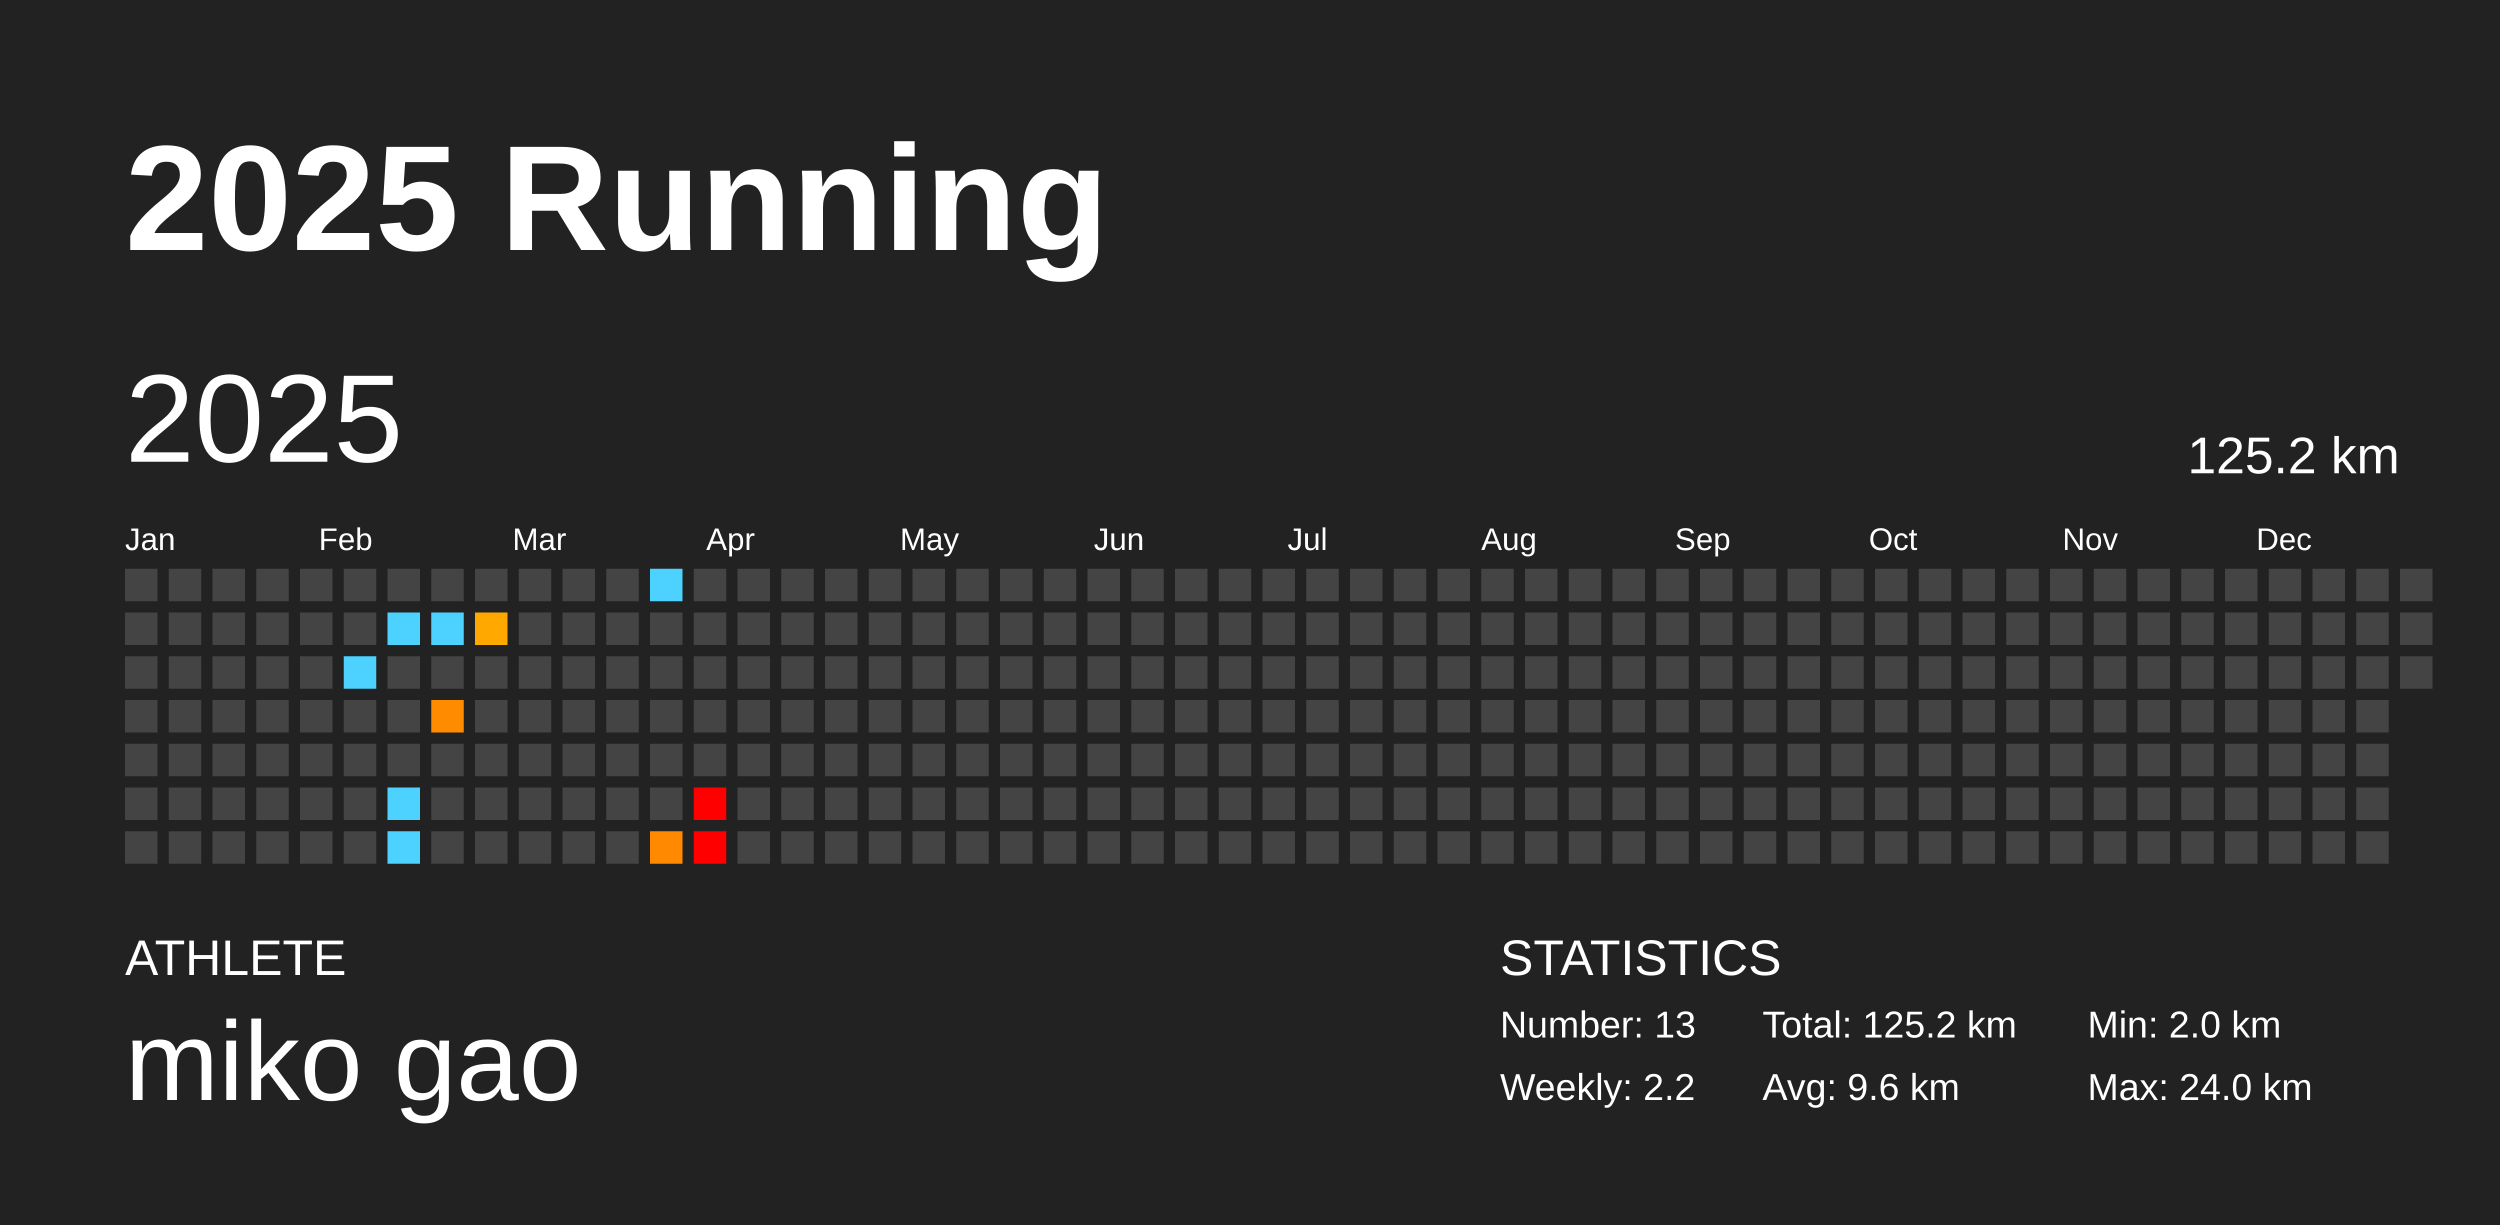
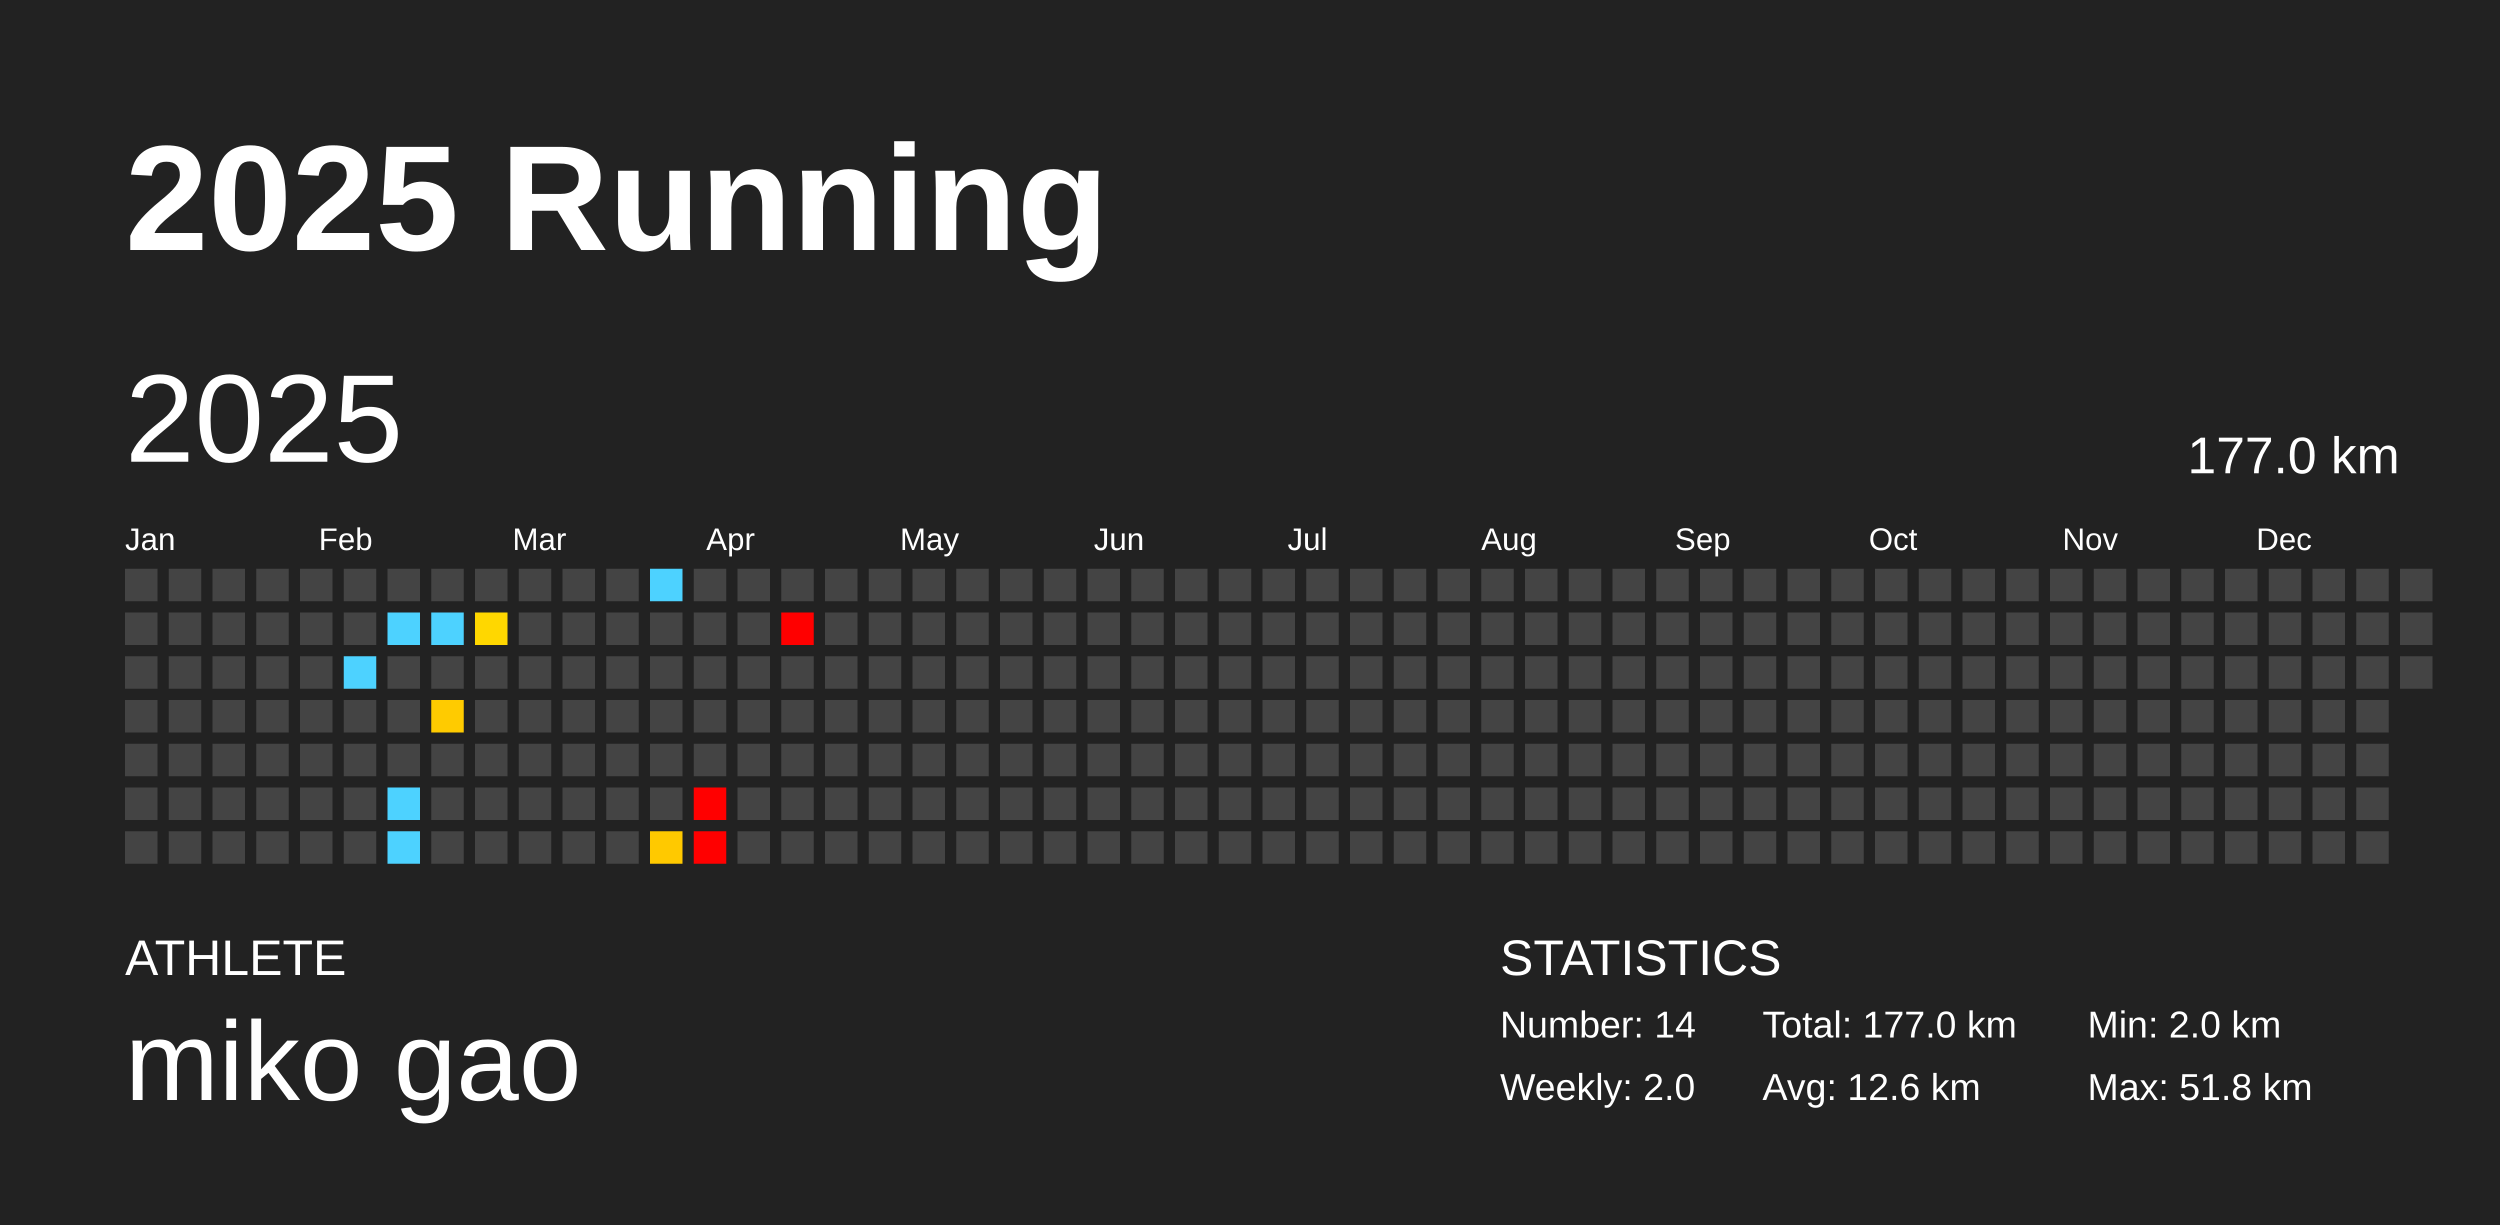
<svg xmlns="http://www.w3.org/2000/svg" baseProfile="full" height="98mm" version="1.1" viewBox="0,0,200,98" width="200mm">
  <defs />
  <rect fill="#222222" height="98" width="200" x="0" y="0" />
  <text fill="#FFFFFF" style="font-size:12px; font-family:Arial; font-weight:bold;" x="10" y="20">2025 Running</text>
  <text fill="#FFFFFF" style="font-size:4px; font-family:Arial" x="10" y="78">ATHLETE</text>
  <text fill="#FFFFFF" style="font-size:9px; font-family:Arial" x="10" y="88">miko gao</text>
  <text fill="#FFFFFF" style="font-size:4px; font-family:Arial" x="120" y="78">STATISTICS</text>
-   <text fill="#FFFFFF" style="font-size:3px; font-family:Arial" x="120" y="83">Number: 13</text>
-   <text fill="#FFFFFF" style="font-size:3px; font-family:Arial" x="120" y="88">Weekly: 2.2</text>
-   <text fill="#FFFFFF" style="font-size:3px; font-family:Arial" x="141" y="83">Total: 125.2 km</text>
-   <text fill="#FFFFFF" style="font-size:3px; font-family:Arial" x="141" y="88">Avg: 9.6 km</text>
+   <text fill="#FFFFFF" style="font-size:3px; font-family:Arial" x="120" y="83">Number: 14</text>
+   <text fill="#FFFFFF" style="font-size:3px; font-family:Arial" x="120" y="88">Weekly: 2.0</text>
+   <text fill="#FFFFFF" style="font-size:3px; font-family:Arial" x="141" y="83">Total: 177.0 km</text>
+   <text fill="#FFFFFF" style="font-size:3px; font-family:Arial" x="141" y="88">Avg: 12.6 km</text>
  <text fill="#FFFFFF" style="font-size:3px; font-family:Arial" x="167" y="83">Min: 2.0 km</text>
-   <text fill="#FFFFFF" style="font-size:3px; font-family:Arial" x="167" y="88">Max: 24.0 km</text>
+   <text fill="#FFFFFF" style="font-size:3px; font-family:Arial" x="167" y="88">Max: 51.8 km</text>
  <text dominant-baseline="hanging" fill="#FFFFFF" style="font-size:10.0px; font-family:Arial;" x="10" y="30">2025</text>
-   <text dominant-baseline="hanging" fill="#FFFFFF" style="font-size:4.125px; font-family:Arial;" x="175" y="35">125.2 km</text>
+   <text dominant-baseline="hanging" fill="#FFFFFF" style="font-size:4.125px; font-family:Arial;" x="175" y="35">177.0 km</text>
  <text fill="#FFFFFF" style="font-size:2.5px; font-family:Arial" x="10.0" y="44">Jan</text>
  <text fill="#FFFFFF" style="font-size:2.5px; font-family:Arial" x="25.5" y="44">Feb</text>
  <text fill="#FFFFFF" style="font-size:2.5px; font-family:Arial" x="41.0" y="44">Mar</text>
  <text fill="#FFFFFF" style="font-size:2.5px; font-family:Arial" x="56.5" y="44">Apr</text>
  <text fill="#FFFFFF" style="font-size:2.5px; font-family:Arial" x="72.0" y="44">May</text>
  <text fill="#FFFFFF" style="font-size:2.5px; font-family:Arial" x="87.5" y="44">Jun</text>
  <text fill="#FFFFFF" style="font-size:2.5px; font-family:Arial" x="103.0" y="44">Jul</text>
  <text fill="#FFFFFF" style="font-size:2.5px; font-family:Arial" x="118.5" y="44">Aug</text>
  <text fill="#FFFFFF" style="font-size:2.5px; font-family:Arial" x="134.0" y="44">Sep</text>
  <text fill="#FFFFFF" style="font-size:2.5px; font-family:Arial" x="149.5" y="44">Oct</text>
  <text fill="#FFFFFF" style="font-size:2.5px; font-family:Arial" x="165.0" y="44">Nov</text>
  <text fill="#FFFFFF" style="font-size:2.5px; font-family:Arial" x="180.5" y="44">Dec</text>
  <rect fill="#444444" height="2.6" width="2.6" x="10.0" y="45.5" />
  <rect fill="#444444" height="2.6" width="2.6" x="10.0" y="49.0" />
  <rect fill="#444444" height="2.6" width="2.6" x="10.0" y="52.5" />
  <rect fill="#444444" height="2.6" width="2.6" x="10.0" y="56.0" />
  <rect fill="#444444" height="2.6" width="2.6" x="10.0" y="59.5" />
  <rect fill="#444444" height="2.6" width="2.6" x="10.0" y="63.0" />
  <rect fill="#444444" height="2.6" width="2.6" x="10.0" y="66.5" />
  <rect fill="#444444" height="2.6" width="2.6" x="13.5" y="45.5" />
  <rect fill="#444444" height="2.6" width="2.6" x="13.5" y="49.0" />
  <rect fill="#444444" height="2.6" width="2.6" x="13.5" y="52.5" />
  <rect fill="#444444" height="2.6" width="2.6" x="13.5" y="56.0" />
  <rect fill="#444444" height="2.6" width="2.6" x="13.5" y="59.5" />
  <rect fill="#444444" height="2.6" width="2.6" x="13.5" y="63.0" />
  <rect fill="#444444" height="2.6" width="2.6" x="13.5" y="66.5" />
  <rect fill="#444444" height="2.6" width="2.6" x="17.0" y="45.5" />
  <rect fill="#444444" height="2.6" width="2.6" x="17.0" y="49.0" />
  <rect fill="#444444" height="2.6" width="2.6" x="17.0" y="52.5" />
  <rect fill="#444444" height="2.6" width="2.6" x="17.0" y="56.0" />
  <rect fill="#444444" height="2.6" width="2.6" x="17.0" y="59.5" />
  <rect fill="#444444" height="2.6" width="2.6" x="17.0" y="63.0" />
  <rect fill="#444444" height="2.6" width="2.6" x="17.0" y="66.5" />
  <rect fill="#444444" height="2.6" width="2.6" x="20.5" y="45.5" />
  <rect fill="#444444" height="2.6" width="2.6" x="20.5" y="49.0" />
  <rect fill="#444444" height="2.6" width="2.6" x="20.5" y="52.5" />
  <rect fill="#444444" height="2.6" width="2.6" x="20.5" y="56.0" />
  <rect fill="#444444" height="2.6" width="2.6" x="20.5" y="59.5" />
  <rect fill="#444444" height="2.6" width="2.6" x="20.5" y="63.0" />
  <rect fill="#444444" height="2.6" width="2.6" x="20.5" y="66.5" />
  <rect fill="#444444" height="2.6" width="2.6" x="24.0" y="45.5" />
  <rect fill="#444444" height="2.6" width="2.6" x="24.0" y="49.0" />
  <rect fill="#444444" height="2.6" width="2.6" x="24.0" y="52.5" />
  <rect fill="#444444" height="2.6" width="2.6" x="24.0" y="56.0" />
  <rect fill="#444444" height="2.6" width="2.6" x="24.0" y="59.5" />
  <rect fill="#444444" height="2.6" width="2.6" x="24.0" y="63.0" />
  <rect fill="#444444" height="2.6" width="2.6" x="24.0" y="66.5" />
  <rect fill="#444444" height="2.6" width="2.6" x="27.5" y="45.5" />
  <rect fill="#444444" height="2.6" width="2.6" x="27.5" y="49.0" />
  <rect fill="#4dd2ff" height="2.6" width="2.6" x="27.5" y="52.5" />
  <rect fill="#444444" height="2.6" width="2.6" x="27.5" y="56.0" />
  <rect fill="#444444" height="2.6" width="2.6" x="27.5" y="59.5" />
  <rect fill="#444444" height="2.6" width="2.6" x="27.5" y="63.0" />
  <rect fill="#444444" height="2.6" width="2.6" x="27.5" y="66.5" />
  <rect fill="#444444" height="2.6" width="2.6" x="31.0" y="45.5" />
  <rect fill="#4dd2ff" height="2.6" width="2.6" x="31.0" y="49.0" />
  <rect fill="#444444" height="2.6" width="2.6" x="31.0" y="52.5" />
  <rect fill="#444444" height="2.6" width="2.6" x="31.0" y="56.0" />
  <rect fill="#444444" height="2.6" width="2.6" x="31.0" y="59.5" />
  <rect fill="#4dd2ff" height="2.6" width="2.6" x="31.0" y="63.0" />
  <rect fill="#4dd2ff" height="2.6" width="2.6" x="31.0" y="66.5" />
  <rect fill="#444444" height="2.6" width="2.6" x="34.5" y="45.5" />
  <rect fill="#4dd2ff" height="2.6" width="2.6" x="34.5" y="49.0" />
  <rect fill="#444444" height="2.6" width="2.6" x="34.5" y="52.5" />
-   <rect fill="#ff8c00" height="2.6" width="2.6" x="34.5" y="56.0" />
+   <rect fill="#ffcb00" height="2.6" width="2.6" x="34.5" y="56.0" />
  <rect fill="#444444" height="2.6" width="2.6" x="34.5" y="59.5" />
  <rect fill="#444444" height="2.6" width="2.6" x="34.5" y="63.0" />
  <rect fill="#444444" height="2.6" width="2.6" x="34.5" y="66.5" />
  <rect fill="#444444" height="2.6" width="2.6" x="38.0" y="45.5" />
-   <rect fill="#ffa800" height="2.6" width="2.6" x="38.0" y="49.0" />
+   <rect fill="#ffd700" height="2.6" width="2.6" x="38.0" y="49.0" />
  <rect fill="#444444" height="2.6" width="2.6" x="38.0" y="52.5" />
  <rect fill="#444444" height="2.6" width="2.6" x="38.0" y="56.0" />
  <rect fill="#444444" height="2.6" width="2.6" x="38.0" y="59.5" />
  <rect fill="#444444" height="2.6" width="2.6" x="38.0" y="63.0" />
  <rect fill="#444444" height="2.6" width="2.6" x="38.0" y="66.5" />
  <rect fill="#444444" height="2.6" width="2.6" x="41.5" y="45.5" />
  <rect fill="#444444" height="2.6" width="2.6" x="41.5" y="49.0" />
  <rect fill="#444444" height="2.6" width="2.6" x="41.5" y="52.5" />
  <rect fill="#444444" height="2.6" width="2.6" x="41.5" y="56.0" />
  <rect fill="#444444" height="2.6" width="2.6" x="41.5" y="59.5" />
  <rect fill="#444444" height="2.6" width="2.6" x="41.5" y="63.0" />
  <rect fill="#444444" height="2.6" width="2.6" x="41.5" y="66.5" />
  <rect fill="#444444" height="2.6" width="2.6" x="45.0" y="45.5" />
  <rect fill="#444444" height="2.6" width="2.6" x="45.0" y="49.0" />
  <rect fill="#444444" height="2.6" width="2.6" x="45.0" y="52.5" />
  <rect fill="#444444" height="2.6" width="2.6" x="45.0" y="56.0" />
  <rect fill="#444444" height="2.6" width="2.6" x="45.0" y="59.5" />
  <rect fill="#444444" height="2.6" width="2.6" x="45.0" y="63.0" />
  <rect fill="#444444" height="2.6" width="2.6" x="45.0" y="66.5" />
  <rect fill="#444444" height="2.6" width="2.6" x="48.5" y="45.5" />
  <rect fill="#444444" height="2.6" width="2.6" x="48.5" y="49.0" />
  <rect fill="#444444" height="2.6" width="2.6" x="48.5" y="52.5" />
  <rect fill="#444444" height="2.6" width="2.6" x="48.5" y="56.0" />
  <rect fill="#444444" height="2.6" width="2.6" x="48.5" y="59.5" />
  <rect fill="#444444" height="2.6" width="2.6" x="48.5" y="63.0" />
  <rect fill="#444444" height="2.6" width="2.6" x="48.5" y="66.5" />
  <rect fill="#4dd2ff" height="2.6" width="2.6" x="52.0" y="45.5" />
  <rect fill="#444444" height="2.6" width="2.6" x="52.0" y="49.0" />
  <rect fill="#444444" height="2.6" width="2.6" x="52.0" y="52.5" />
  <rect fill="#444444" height="2.6" width="2.6" x="52.0" y="56.0" />
  <rect fill="#444444" height="2.6" width="2.6" x="52.0" y="59.5" />
  <rect fill="#444444" height="2.6" width="2.6" x="52.0" y="63.0" />
-   <rect fill="#ff8900" height="2.6" width="2.6" x="52.0" y="66.5" />
+   <rect fill="#ffc900" height="2.6" width="2.6" x="52.0" y="66.5" />
  <rect fill="#444444" height="2.6" width="2.6" x="55.5" y="45.5" />
  <rect fill="#444444" height="2.6" width="2.6" x="55.5" y="49.0" />
  <rect fill="#444444" height="2.6" width="2.6" x="55.5" y="52.5" />
  <rect fill="#444444" height="2.6" width="2.6" x="55.5" y="56.0" />
  <rect fill="#444444" height="2.6" width="2.6" x="55.5" y="59.5" />
  <rect fill="red" height="2.6" width="2.6" x="55.5" y="63.0" />
  <rect fill="red" height="2.6" width="2.6" x="55.5" y="66.5" />
  <rect fill="#444444" height="2.6" width="2.6" x="59.0" y="45.5" />
  <rect fill="#444444" height="2.6" width="2.6" x="59.0" y="49.0" />
  <rect fill="#444444" height="2.6" width="2.6" x="59.0" y="52.5" />
  <rect fill="#444444" height="2.6" width="2.6" x="59.0" y="56.0" />
  <rect fill="#444444" height="2.6" width="2.6" x="59.0" y="59.5" />
  <rect fill="#444444" height="2.6" width="2.6" x="59.0" y="63.0" />
  <rect fill="#444444" height="2.6" width="2.6" x="59.0" y="66.5" />
  <rect fill="#444444" height="2.6" width="2.6" x="62.5" y="45.5" />
-   <rect fill="#444444" height="2.6" width="2.6" x="62.5" y="49.0" />
+   <rect fill="red" height="2.6" width="2.6" x="62.5" y="49.0" />
  <rect fill="#444444" height="2.6" width="2.6" x="62.5" y="52.5" />
  <rect fill="#444444" height="2.6" width="2.6" x="62.5" y="56.0" />
  <rect fill="#444444" height="2.6" width="2.6" x="62.5" y="59.5" />
  <rect fill="#444444" height="2.6" width="2.6" x="62.5" y="63.0" />
  <rect fill="#444444" height="2.6" width="2.6" x="62.5" y="66.5" />
  <rect fill="#444444" height="2.6" width="2.6" x="66.0" y="45.5" />
  <rect fill="#444444" height="2.6" width="2.6" x="66.0" y="49.0" />
  <rect fill="#444444" height="2.6" width="2.6" x="66.0" y="52.5" />
  <rect fill="#444444" height="2.6" width="2.6" x="66.0" y="56.0" />
  <rect fill="#444444" height="2.6" width="2.6" x="66.0" y="59.5" />
  <rect fill="#444444" height="2.6" width="2.6" x="66.0" y="63.0" />
  <rect fill="#444444" height="2.6" width="2.6" x="66.0" y="66.5" />
  <rect fill="#444444" height="2.6" width="2.6" x="69.5" y="45.5" />
  <rect fill="#444444" height="2.6" width="2.6" x="69.5" y="49.0" />
  <rect fill="#444444" height="2.6" width="2.6" x="69.5" y="52.5" />
  <rect fill="#444444" height="2.6" width="2.6" x="69.5" y="56.0" />
  <rect fill="#444444" height="2.6" width="2.6" x="69.5" y="59.5" />
  <rect fill="#444444" height="2.6" width="2.6" x="69.5" y="63.0" />
  <rect fill="#444444" height="2.6" width="2.6" x="69.5" y="66.5" />
  <rect fill="#444444" height="2.6" width="2.6" x="73.0" y="45.5" />
  <rect fill="#444444" height="2.6" width="2.6" x="73.0" y="49.0" />
  <rect fill="#444444" height="2.6" width="2.6" x="73.0" y="52.5" />
  <rect fill="#444444" height="2.6" width="2.6" x="73.0" y="56.0" />
  <rect fill="#444444" height="2.6" width="2.6" x="73.0" y="59.5" />
  <rect fill="#444444" height="2.6" width="2.6" x="73.0" y="63.0" />
  <rect fill="#444444" height="2.6" width="2.6" x="73.0" y="66.5" />
  <rect fill="#444444" height="2.6" width="2.6" x="76.5" y="45.5" />
  <rect fill="#444444" height="2.6" width="2.6" x="76.5" y="49.0" />
  <rect fill="#444444" height="2.6" width="2.6" x="76.5" y="52.5" />
  <rect fill="#444444" height="2.6" width="2.6" x="76.5" y="56.0" />
  <rect fill="#444444" height="2.6" width="2.6" x="76.5" y="59.5" />
  <rect fill="#444444" height="2.6" width="2.6" x="76.5" y="63.0" />
  <rect fill="#444444" height="2.6" width="2.6" x="76.5" y="66.5" />
  <rect fill="#444444" height="2.6" width="2.6" x="80.0" y="45.5" />
  <rect fill="#444444" height="2.6" width="2.6" x="80.0" y="49.0" />
  <rect fill="#444444" height="2.6" width="2.6" x="80.0" y="52.5" />
  <rect fill="#444444" height="2.6" width="2.6" x="80.0" y="56.0" />
  <rect fill="#444444" height="2.6" width="2.6" x="80.0" y="59.5" />
  <rect fill="#444444" height="2.6" width="2.6" x="80.0" y="63.0" />
  <rect fill="#444444" height="2.6" width="2.6" x="80.0" y="66.5" />
  <rect fill="#444444" height="2.6" width="2.6" x="83.5" y="45.5" />
  <rect fill="#444444" height="2.6" width="2.6" x="83.5" y="49.0" />
  <rect fill="#444444" height="2.6" width="2.6" x="83.5" y="52.5" />
  <rect fill="#444444" height="2.6" width="2.6" x="83.5" y="56.0" />
  <rect fill="#444444" height="2.6" width="2.6" x="83.5" y="59.5" />
  <rect fill="#444444" height="2.6" width="2.6" x="83.5" y="63.0" />
  <rect fill="#444444" height="2.6" width="2.6" x="83.5" y="66.5" />
  <rect fill="#444444" height="2.6" width="2.6" x="87.0" y="45.5" />
  <rect fill="#444444" height="2.6" width="2.6" x="87.0" y="49.0" />
  <rect fill="#444444" height="2.6" width="2.6" x="87.0" y="52.5" />
  <rect fill="#444444" height="2.6" width="2.6" x="87.0" y="56.0" />
  <rect fill="#444444" height="2.6" width="2.6" x="87.0" y="59.5" />
  <rect fill="#444444" height="2.6" width="2.6" x="87.0" y="63.0" />
  <rect fill="#444444" height="2.6" width="2.6" x="87.0" y="66.5" />
  <rect fill="#444444" height="2.6" width="2.6" x="90.5" y="45.5" />
  <rect fill="#444444" height="2.6" width="2.6" x="90.5" y="49.0" />
  <rect fill="#444444" height="2.6" width="2.6" x="90.5" y="52.5" />
  <rect fill="#444444" height="2.6" width="2.6" x="90.5" y="56.0" />
  <rect fill="#444444" height="2.6" width="2.6" x="90.5" y="59.5" />
  <rect fill="#444444" height="2.6" width="2.6" x="90.5" y="63.0" />
  <rect fill="#444444" height="2.6" width="2.6" x="90.5" y="66.5" />
  <rect fill="#444444" height="2.6" width="2.6" x="94.0" y="45.5" />
  <rect fill="#444444" height="2.6" width="2.6" x="94.0" y="49.0" />
  <rect fill="#444444" height="2.6" width="2.6" x="94.0" y="52.5" />
  <rect fill="#444444" height="2.6" width="2.6" x="94.0" y="56.0" />
  <rect fill="#444444" height="2.6" width="2.6" x="94.0" y="59.5" />
  <rect fill="#444444" height="2.6" width="2.6" x="94.0" y="63.0" />
  <rect fill="#444444" height="2.6" width="2.6" x="94.0" y="66.5" />
  <rect fill="#444444" height="2.6" width="2.6" x="97.5" y="45.5" />
  <rect fill="#444444" height="2.6" width="2.6" x="97.5" y="49.0" />
  <rect fill="#444444" height="2.6" width="2.6" x="97.5" y="52.5" />
  <rect fill="#444444" height="2.6" width="2.6" x="97.5" y="56.0" />
  <rect fill="#444444" height="2.6" width="2.6" x="97.5" y="59.5" />
  <rect fill="#444444" height="2.6" width="2.6" x="97.5" y="63.0" />
  <rect fill="#444444" height="2.6" width="2.6" x="97.5" y="66.5" />
  <rect fill="#444444" height="2.6" width="2.6" x="101.0" y="45.5" />
  <rect fill="#444444" height="2.6" width="2.6" x="101.0" y="49.0" />
  <rect fill="#444444" height="2.6" width="2.6" x="101.0" y="52.5" />
  <rect fill="#444444" height="2.6" width="2.6" x="101.0" y="56.0" />
  <rect fill="#444444" height="2.6" width="2.6" x="101.0" y="59.5" />
  <rect fill="#444444" height="2.6" width="2.6" x="101.0" y="63.0" />
  <rect fill="#444444" height="2.6" width="2.6" x="101.0" y="66.5" />
  <rect fill="#444444" height="2.6" width="2.6" x="104.5" y="45.5" />
  <rect fill="#444444" height="2.6" width="2.6" x="104.5" y="49.0" />
  <rect fill="#444444" height="2.6" width="2.6" x="104.5" y="52.5" />
  <rect fill="#444444" height="2.6" width="2.6" x="104.5" y="56.0" />
  <rect fill="#444444" height="2.6" width="2.6" x="104.5" y="59.5" />
  <rect fill="#444444" height="2.6" width="2.6" x="104.5" y="63.0" />
  <rect fill="#444444" height="2.6" width="2.6" x="104.5" y="66.5" />
  <rect fill="#444444" height="2.6" width="2.6" x="108.0" y="45.5" />
  <rect fill="#444444" height="2.6" width="2.6" x="108.0" y="49.0" />
  <rect fill="#444444" height="2.6" width="2.6" x="108.0" y="52.5" />
  <rect fill="#444444" height="2.6" width="2.6" x="108.0" y="56.0" />
  <rect fill="#444444" height="2.6" width="2.6" x="108.0" y="59.5" />
  <rect fill="#444444" height="2.6" width="2.6" x="108.0" y="63.0" />
  <rect fill="#444444" height="2.6" width="2.6" x="108.0" y="66.5" />
  <rect fill="#444444" height="2.6" width="2.6" x="111.5" y="45.5" />
  <rect fill="#444444" height="2.6" width="2.6" x="111.5" y="49.0" />
  <rect fill="#444444" height="2.6" width="2.6" x="111.5" y="52.5" />
  <rect fill="#444444" height="2.6" width="2.6" x="111.5" y="56.0" />
  <rect fill="#444444" height="2.6" width="2.6" x="111.5" y="59.5" />
  <rect fill="#444444" height="2.6" width="2.6" x="111.5" y="63.0" />
  <rect fill="#444444" height="2.6" width="2.6" x="111.5" y="66.5" />
  <rect fill="#444444" height="2.6" width="2.6" x="115.0" y="45.5" />
  <rect fill="#444444" height="2.6" width="2.6" x="115.0" y="49.0" />
  <rect fill="#444444" height="2.6" width="2.6" x="115.0" y="52.5" />
  <rect fill="#444444" height="2.6" width="2.6" x="115.0" y="56.0" />
  <rect fill="#444444" height="2.6" width="2.6" x="115.0" y="59.5" />
  <rect fill="#444444" height="2.6" width="2.6" x="115.0" y="63.0" />
  <rect fill="#444444" height="2.6" width="2.6" x="115.0" y="66.5" />
  <rect fill="#444444" height="2.6" width="2.6" x="118.5" y="45.5" />
  <rect fill="#444444" height="2.6" width="2.6" x="118.5" y="49.0" />
  <rect fill="#444444" height="2.6" width="2.6" x="118.5" y="52.5" />
  <rect fill="#444444" height="2.6" width="2.6" x="118.5" y="56.0" />
  <rect fill="#444444" height="2.6" width="2.6" x="118.5" y="59.5" />
  <rect fill="#444444" height="2.6" width="2.6" x="118.5" y="63.0" />
  <rect fill="#444444" height="2.6" width="2.6" x="118.5" y="66.5" />
  <rect fill="#444444" height="2.6" width="2.6" x="122.0" y="45.5" />
  <rect fill="#444444" height="2.6" width="2.6" x="122.0" y="49.0" />
  <rect fill="#444444" height="2.6" width="2.6" x="122.0" y="52.5" />
  <rect fill="#444444" height="2.6" width="2.6" x="122.0" y="56.0" />
  <rect fill="#444444" height="2.6" width="2.6" x="122.0" y="59.5" />
  <rect fill="#444444" height="2.6" width="2.6" x="122.0" y="63.0" />
  <rect fill="#444444" height="2.6" width="2.6" x="122.0" y="66.5" />
  <rect fill="#444444" height="2.6" width="2.6" x="125.5" y="45.5" />
  <rect fill="#444444" height="2.6" width="2.6" x="125.5" y="49.0" />
  <rect fill="#444444" height="2.6" width="2.6" x="125.5" y="52.5" />
  <rect fill="#444444" height="2.6" width="2.6" x="125.5" y="56.0" />
  <rect fill="#444444" height="2.6" width="2.6" x="125.5" y="59.5" />
  <rect fill="#444444" height="2.6" width="2.6" x="125.5" y="63.0" />
  <rect fill="#444444" height="2.6" width="2.6" x="125.5" y="66.5" />
  <rect fill="#444444" height="2.6" width="2.6" x="129.0" y="45.5" />
  <rect fill="#444444" height="2.6" width="2.6" x="129.0" y="49.0" />
  <rect fill="#444444" height="2.6" width="2.6" x="129.0" y="52.5" />
  <rect fill="#444444" height="2.6" width="2.6" x="129.0" y="56.0" />
  <rect fill="#444444" height="2.6" width="2.6" x="129.0" y="59.5" />
  <rect fill="#444444" height="2.6" width="2.6" x="129.0" y="63.0" />
  <rect fill="#444444" height="2.6" width="2.6" x="129.0" y="66.5" />
  <rect fill="#444444" height="2.6" width="2.6" x="132.5" y="45.5" />
  <rect fill="#444444" height="2.6" width="2.6" x="132.5" y="49.0" />
  <rect fill="#444444" height="2.6" width="2.6" x="132.5" y="52.5" />
  <rect fill="#444444" height="2.6" width="2.6" x="132.5" y="56.0" />
  <rect fill="#444444" height="2.6" width="2.6" x="132.5" y="59.5" />
  <rect fill="#444444" height="2.6" width="2.6" x="132.5" y="63.0" />
  <rect fill="#444444" height="2.6" width="2.6" x="132.5" y="66.5" />
  <rect fill="#444444" height="2.6" width="2.6" x="136.0" y="45.5" />
  <rect fill="#444444" height="2.6" width="2.6" x="136.0" y="49.0" />
  <rect fill="#444444" height="2.6" width="2.6" x="136.0" y="52.5" />
  <rect fill="#444444" height="2.6" width="2.6" x="136.0" y="56.0" />
  <rect fill="#444444" height="2.6" width="2.6" x="136.0" y="59.5" />
  <rect fill="#444444" height="2.6" width="2.6" x="136.0" y="63.0" />
  <rect fill="#444444" height="2.6" width="2.6" x="136.0" y="66.5" />
  <rect fill="#444444" height="2.6" width="2.6" x="139.5" y="45.5" />
  <rect fill="#444444" height="2.6" width="2.6" x="139.5" y="49.0" />
  <rect fill="#444444" height="2.6" width="2.6" x="139.5" y="52.5" />
  <rect fill="#444444" height="2.6" width="2.6" x="139.5" y="56.0" />
  <rect fill="#444444" height="2.6" width="2.6" x="139.5" y="59.5" />
  <rect fill="#444444" height="2.6" width="2.6" x="139.5" y="63.0" />
  <rect fill="#444444" height="2.6" width="2.6" x="139.5" y="66.5" />
  <rect fill="#444444" height="2.6" width="2.6" x="143.0" y="45.5" />
  <rect fill="#444444" height="2.6" width="2.6" x="143.0" y="49.0" />
  <rect fill="#444444" height="2.6" width="2.6" x="143.0" y="52.5" />
  <rect fill="#444444" height="2.6" width="2.6" x="143.0" y="56.0" />
  <rect fill="#444444" height="2.6" width="2.6" x="143.0" y="59.5" />
  <rect fill="#444444" height="2.6" width="2.6" x="143.0" y="63.0" />
  <rect fill="#444444" height="2.6" width="2.6" x="143.0" y="66.5" />
  <rect fill="#444444" height="2.6" width="2.6" x="146.5" y="45.5" />
  <rect fill="#444444" height="2.6" width="2.6" x="146.5" y="49.0" />
  <rect fill="#444444" height="2.6" width="2.6" x="146.5" y="52.5" />
  <rect fill="#444444" height="2.6" width="2.6" x="146.5" y="56.0" />
  <rect fill="#444444" height="2.6" width="2.6" x="146.5" y="59.5" />
  <rect fill="#444444" height="2.6" width="2.6" x="146.5" y="63.0" />
  <rect fill="#444444" height="2.6" width="2.6" x="146.5" y="66.5" />
  <rect fill="#444444" height="2.6" width="2.6" x="150.0" y="45.5" />
  <rect fill="#444444" height="2.6" width="2.6" x="150.0" y="49.0" />
  <rect fill="#444444" height="2.6" width="2.6" x="150.0" y="52.5" />
  <rect fill="#444444" height="2.6" width="2.6" x="150.0" y="56.0" />
  <rect fill="#444444" height="2.6" width="2.6" x="150.0" y="59.5" />
  <rect fill="#444444" height="2.6" width="2.6" x="150.0" y="63.0" />
  <rect fill="#444444" height="2.6" width="2.6" x="150.0" y="66.5" />
  <rect fill="#444444" height="2.6" width="2.6" x="153.5" y="45.5" />
  <rect fill="#444444" height="2.6" width="2.6" x="153.5" y="49.0" />
  <rect fill="#444444" height="2.6" width="2.6" x="153.5" y="52.5" />
  <rect fill="#444444" height="2.6" width="2.6" x="153.5" y="56.0" />
  <rect fill="#444444" height="2.6" width="2.6" x="153.5" y="59.5" />
  <rect fill="#444444" height="2.6" width="2.6" x="153.5" y="63.0" />
  <rect fill="#444444" height="2.6" width="2.6" x="153.5" y="66.5" />
  <rect fill="#444444" height="2.6" width="2.6" x="157.0" y="45.5" />
  <rect fill="#444444" height="2.6" width="2.6" x="157.0" y="49.0" />
  <rect fill="#444444" height="2.6" width="2.6" x="157.0" y="52.5" />
  <rect fill="#444444" height="2.6" width="2.6" x="157.0" y="56.0" />
  <rect fill="#444444" height="2.6" width="2.6" x="157.0" y="59.5" />
  <rect fill="#444444" height="2.6" width="2.6" x="157.0" y="63.0" />
  <rect fill="#444444" height="2.6" width="2.6" x="157.0" y="66.5" />
  <rect fill="#444444" height="2.6" width="2.6" x="160.5" y="45.5" />
  <rect fill="#444444" height="2.6" width="2.6" x="160.5" y="49.0" />
  <rect fill="#444444" height="2.6" width="2.6" x="160.5" y="52.5" />
  <rect fill="#444444" height="2.6" width="2.6" x="160.5" y="56.0" />
  <rect fill="#444444" height="2.6" width="2.6" x="160.5" y="59.5" />
  <rect fill="#444444" height="2.6" width="2.6" x="160.5" y="63.0" />
  <rect fill="#444444" height="2.6" width="2.6" x="160.5" y="66.5" />
  <rect fill="#444444" height="2.6" width="2.6" x="164.0" y="45.5" />
  <rect fill="#444444" height="2.6" width="2.6" x="164.0" y="49.0" />
  <rect fill="#444444" height="2.6" width="2.6" x="164.0" y="52.5" />
  <rect fill="#444444" height="2.6" width="2.6" x="164.0" y="56.0" />
  <rect fill="#444444" height="2.6" width="2.6" x="164.0" y="59.5" />
  <rect fill="#444444" height="2.6" width="2.6" x="164.0" y="63.0" />
  <rect fill="#444444" height="2.6" width="2.6" x="164.0" y="66.5" />
  <rect fill="#444444" height="2.6" width="2.6" x="167.5" y="45.5" />
  <rect fill="#444444" height="2.6" width="2.6" x="167.5" y="49.0" />
  <rect fill="#444444" height="2.6" width="2.6" x="167.5" y="52.5" />
  <rect fill="#444444" height="2.6" width="2.6" x="167.5" y="56.0" />
  <rect fill="#444444" height="2.6" width="2.6" x="167.5" y="59.5" />
  <rect fill="#444444" height="2.6" width="2.6" x="167.5" y="63.0" />
  <rect fill="#444444" height="2.6" width="2.6" x="167.5" y="66.5" />
  <rect fill="#444444" height="2.6" width="2.6" x="171.0" y="45.5" />
  <rect fill="#444444" height="2.6" width="2.6" x="171.0" y="49.0" />
  <rect fill="#444444" height="2.6" width="2.6" x="171.0" y="52.5" />
  <rect fill="#444444" height="2.6" width="2.6" x="171.0" y="56.0" />
  <rect fill="#444444" height="2.6" width="2.6" x="171.0" y="59.5" />
  <rect fill="#444444" height="2.6" width="2.6" x="171.0" y="63.0" />
  <rect fill="#444444" height="2.6" width="2.6" x="171.0" y="66.5" />
  <rect fill="#444444" height="2.6" width="2.6" x="174.5" y="45.5" />
  <rect fill="#444444" height="2.6" width="2.6" x="174.5" y="49.0" />
  <rect fill="#444444" height="2.6" width="2.6" x="174.5" y="52.5" />
  <rect fill="#444444" height="2.6" width="2.6" x="174.5" y="56.0" />
  <rect fill="#444444" height="2.6" width="2.6" x="174.5" y="59.5" />
  <rect fill="#444444" height="2.6" width="2.6" x="174.5" y="63.0" />
  <rect fill="#444444" height="2.6" width="2.6" x="174.5" y="66.5" />
  <rect fill="#444444" height="2.6" width="2.6" x="178.0" y="45.5" />
  <rect fill="#444444" height="2.6" width="2.6" x="178.0" y="49.0" />
  <rect fill="#444444" height="2.6" width="2.6" x="178.0" y="52.5" />
  <rect fill="#444444" height="2.6" width="2.6" x="178.0" y="56.0" />
  <rect fill="#444444" height="2.6" width="2.6" x="178.0" y="59.5" />
  <rect fill="#444444" height="2.6" width="2.6" x="178.0" y="63.0" />
  <rect fill="#444444" height="2.6" width="2.6" x="178.0" y="66.5" />
  <rect fill="#444444" height="2.6" width="2.6" x="181.5" y="45.5" />
  <rect fill="#444444" height="2.6" width="2.6" x="181.5" y="49.0" />
  <rect fill="#444444" height="2.6" width="2.6" x="181.5" y="52.5" />
  <rect fill="#444444" height="2.6" width="2.6" x="181.5" y="56.0" />
  <rect fill="#444444" height="2.6" width="2.6" x="181.5" y="59.5" />
  <rect fill="#444444" height="2.6" width="2.6" x="181.5" y="63.0" />
  <rect fill="#444444" height="2.6" width="2.6" x="181.5" y="66.5" />
  <rect fill="#444444" height="2.6" width="2.6" x="185.0" y="45.5" />
  <rect fill="#444444" height="2.6" width="2.6" x="185.0" y="49.0" />
  <rect fill="#444444" height="2.6" width="2.6" x="185.0" y="52.5" />
  <rect fill="#444444" height="2.6" width="2.6" x="185.0" y="56.0" />
  <rect fill="#444444" height="2.6" width="2.6" x="185.0" y="59.5" />
  <rect fill="#444444" height="2.6" width="2.6" x="185.0" y="63.0" />
  <rect fill="#444444" height="2.6" width="2.6" x="185.0" y="66.5" />
  <rect fill="#444444" height="2.6" width="2.6" x="188.5" y="45.5" />
  <rect fill="#444444" height="2.6" width="2.6" x="188.5" y="49.0" />
  <rect fill="#444444" height="2.6" width="2.6" x="188.5" y="52.5" />
  <rect fill="#444444" height="2.6" width="2.6" x="188.5" y="56.0" />
  <rect fill="#444444" height="2.6" width="2.6" x="188.5" y="59.5" />
  <rect fill="#444444" height="2.6" width="2.6" x="188.5" y="63.0" />
  <rect fill="#444444" height="2.6" width="2.6" x="188.5" y="66.5" />
  <rect fill="#444444" height="2.6" width="2.6" x="192.0" y="45.5" />
  <rect fill="#444444" height="2.6" width="2.6" x="192.0" y="49.0" />
  <rect fill="#444444" height="2.6" width="2.6" x="192.0" y="52.5" />
</svg>
